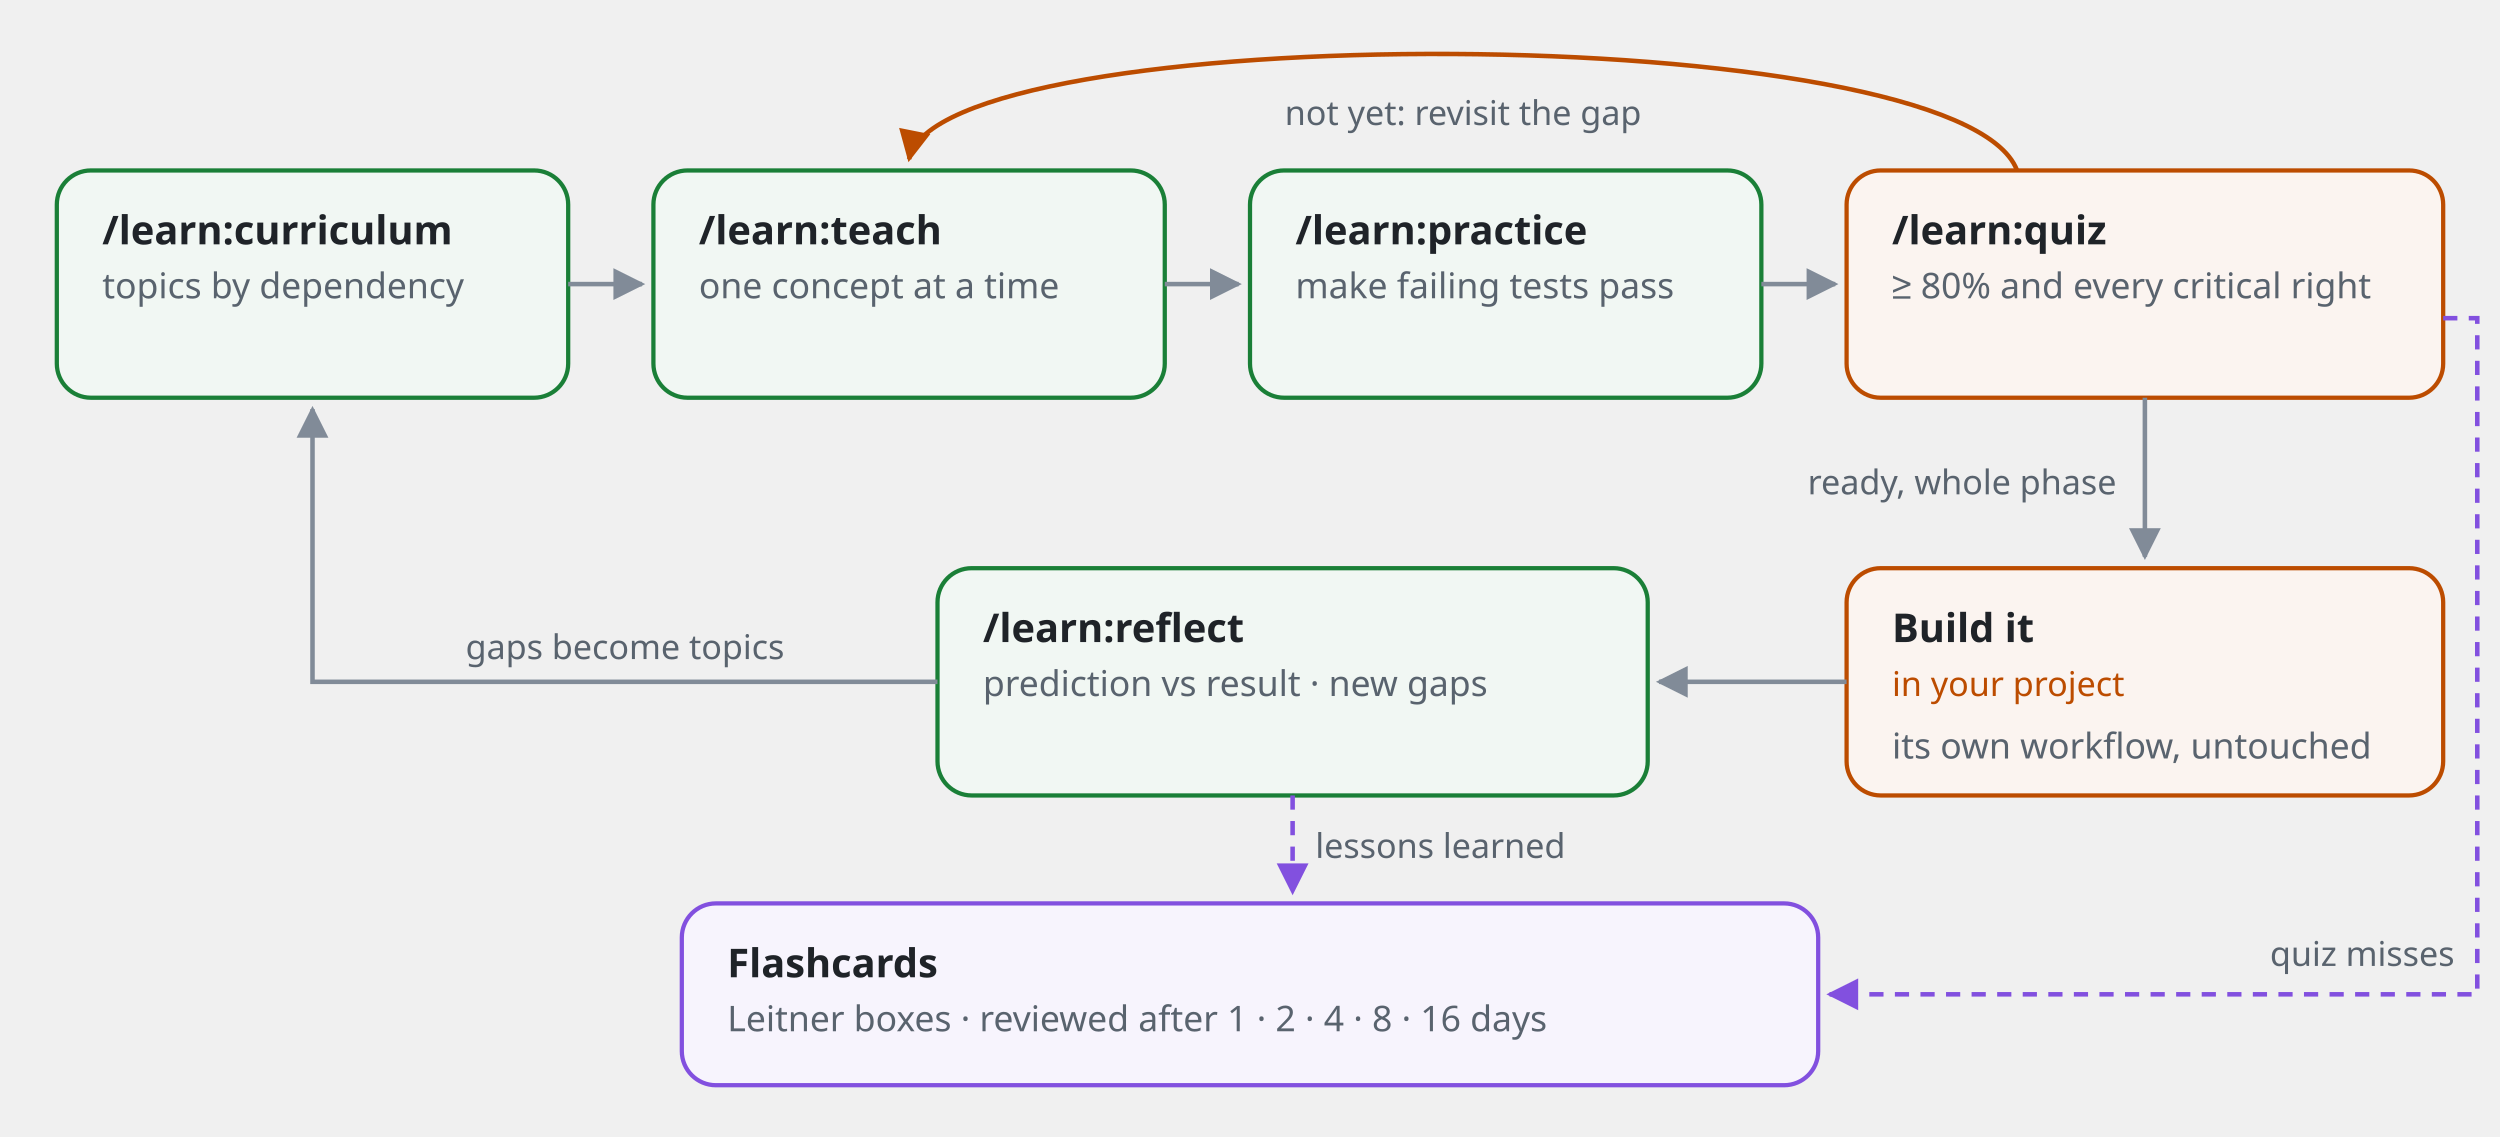
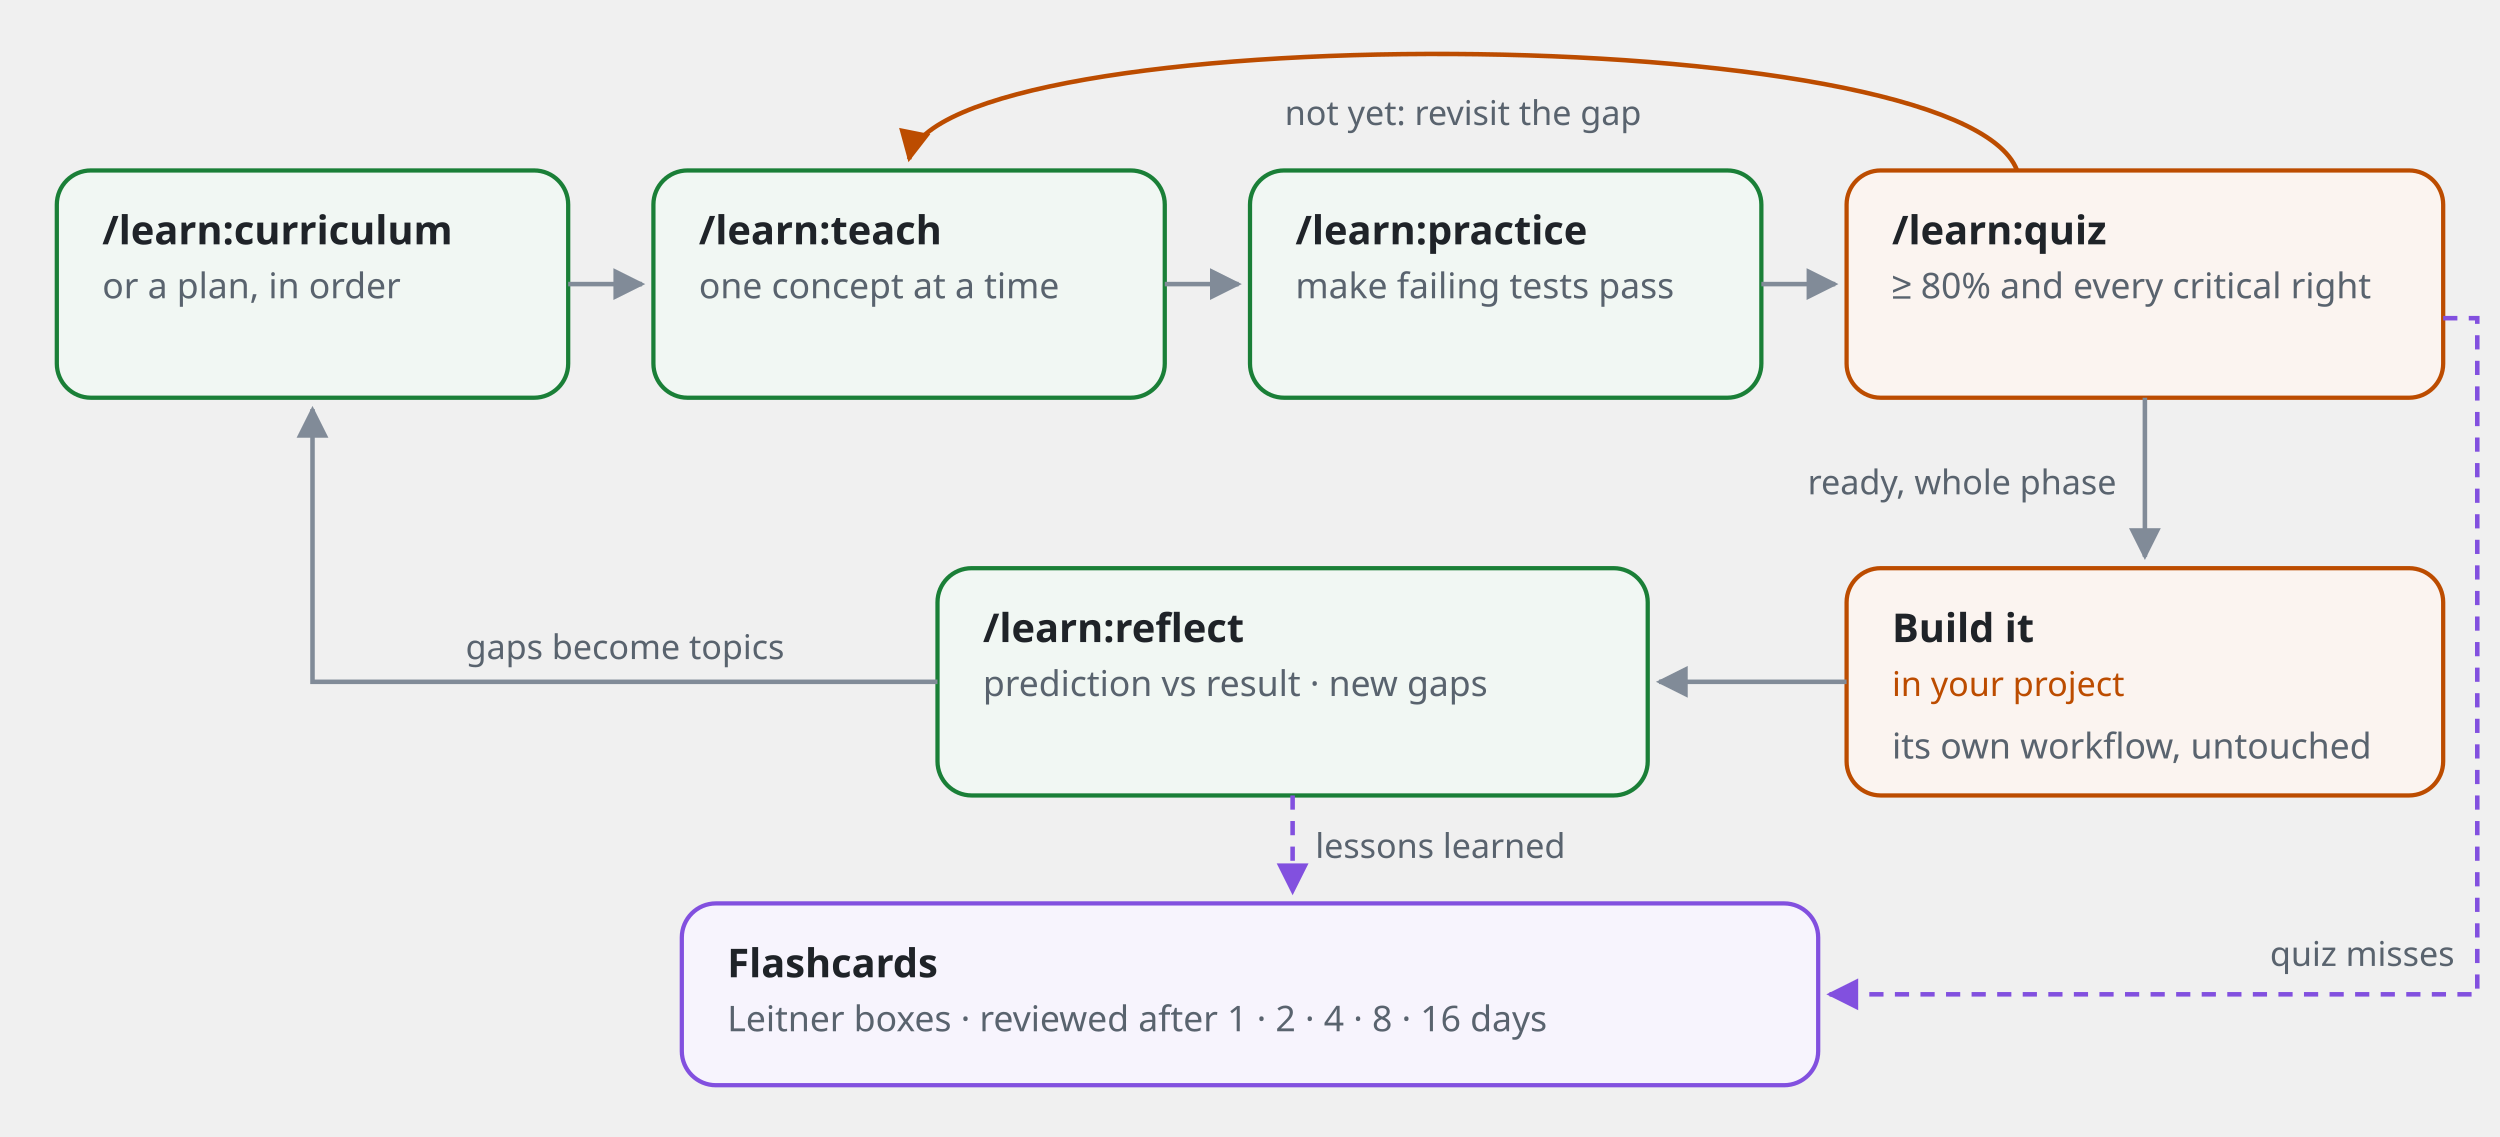
<svg xmlns="http://www.w3.org/2000/svg" width="880" height="400" viewBox="0 0 880 400" role="img" aria-labelledby="t d">
  <defs>
    <marker id="m-line" viewBox="0 0 10 10" refX="9" refY="5" markerWidth="7" markerHeight="7" orient="auto-start-reverse">
      <path d="M0,0 L10,5 L0,10 z" fill="#818b98" />
    </marker>
    <marker id="m-purple" viewBox="0 0 10 10" refX="9" refY="5" markerWidth="7" markerHeight="7" orient="auto-start-reverse">
      <path d="M0,0 L10,5 L0,10 z" fill="#8250df" />
    </marker>
    <marker id="m-green" viewBox="0 0 10 10" refX="9" refY="5" markerWidth="7" markerHeight="7" orient="auto-start-reverse">
      <path d="M0,0 L10,5 L0,10 z" fill="#1a7f37" />
    </marker>
    <marker id="m-blue" viewBox="0 0 10 10" refX="9" refY="5" markerWidth="7" markerHeight="7" orient="auto-start-reverse">
      <path d="M0,0 L10,5 L0,10 z" fill="#0969da" />
    </marker>
    <marker id="m-orange" viewBox="0 0 10 10" refX="9" refY="5" markerWidth="7" markerHeight="7" orient="auto-start-reverse">
      <path d="M0,0 L10,5 L0,10 z" fill="#bc4c00" />
    </marker>
  </defs>
  <rect x="20" y="60" width="180" height="80" rx="12" fill="#ffffff" />
  <rect x="20" y="60" width="180" height="80" rx="12" fill="#1a7f370f" stroke="#1a7f37" stroke-width="1.5" />
  <text x="36" y="86" font-family="-apple-system, BlinkMacSystemFont, 'Segoe UI', 'Noto Sans', Helvetica, Arial, sans-serif" font-size="14" font-weight="600" fill="#1f2328" text-anchor="start" xml:space="preserve">/learn:curriculum</text>
-   <text x="36" y="105" font-family="-apple-system, BlinkMacSystemFont, 'Segoe UI', 'Noto Sans', Helvetica, Arial, sans-serif" font-size="12.5" font-weight="400" fill="#59636e" text-anchor="start" xml:space="preserve">topics by dependency</text>
+   <text x="36" y="105" font-family="-apple-system, BlinkMacSystemFont, 'Segoe UI', 'Noto Sans', Helvetica, Arial, sans-serif" font-size="12.5" font-weight="400" fill="#59636e" text-anchor="start" xml:space="preserve">or a plan, in order</text>
  <rect x="230" y="60" width="180" height="80" rx="12" fill="#ffffff" />
  <rect x="230" y="60" width="180" height="80" rx="12" fill="#1a7f370f" stroke="#1a7f37" stroke-width="1.5" />
  <text x="246" y="86" font-family="-apple-system, BlinkMacSystemFont, 'Segoe UI', 'Noto Sans', Helvetica, Arial, sans-serif" font-size="14" font-weight="600" fill="#1f2328" text-anchor="start" xml:space="preserve">/learn:teach</text>
  <text x="246" y="105" font-family="-apple-system, BlinkMacSystemFont, 'Segoe UI', 'Noto Sans', Helvetica, Arial, sans-serif" font-size="12.5" font-weight="400" fill="#59636e" text-anchor="start" xml:space="preserve">one concept at a time</text>
  <rect x="440" y="60" width="180" height="80" rx="12" fill="#ffffff" />
  <rect x="440" y="60" width="180" height="80" rx="12" fill="#1a7f370f" stroke="#1a7f37" stroke-width="1.5" />
  <text x="456" y="86" font-family="-apple-system, BlinkMacSystemFont, 'Segoe UI', 'Noto Sans', Helvetica, Arial, sans-serif" font-size="14" font-weight="600" fill="#1f2328" text-anchor="start" xml:space="preserve">/learn:practice</text>
  <text x="456" y="105" font-family="-apple-system, BlinkMacSystemFont, 'Segoe UI', 'Noto Sans', Helvetica, Arial, sans-serif" font-size="12.5" font-weight="400" fill="#59636e" text-anchor="start" xml:space="preserve">make failing tests pass</text>
  <path d="M200,100 L226,100" fill="none" stroke="#818b98" stroke-width="1.6" marker-end="url(#m-line)" />
  <path d="M410,100 L436,100" fill="none" stroke="#818b98" stroke-width="1.6" marker-end="url(#m-line)" />
  <rect x="650" y="60" width="210" height="80" rx="12" fill="#ffffff" />
  <rect x="650" y="60" width="210" height="80" rx="12" fill="#bc4c000f" stroke="#bc4c00" stroke-width="1.5" />
  <text x="666" y="86" font-family="-apple-system, BlinkMacSystemFont, 'Segoe UI', 'Noto Sans', Helvetica, Arial, sans-serif" font-size="14" font-weight="600" fill="#1f2328" text-anchor="start" xml:space="preserve">/learn:quiz</text>
  <text x="666" y="105" font-family="-apple-system, BlinkMacSystemFont, 'Segoe UI', 'Noto Sans', Helvetica, Arial, sans-serif" font-size="12.5" font-weight="400" fill="#59636e" text-anchor="start" xml:space="preserve">≥ 80% and every critical right</text>
  <path d="M620,100 L646,100" fill="none" stroke="#818b98" stroke-width="1.6" marker-end="url(#m-line)" />
  <path d="M710,60 C690,6 330,6 320,56" fill="none" stroke="#bc4c00" stroke-width="1.6" marker-end="url(#m-orange)" />
  <text x="515" y="44" font-family="-apple-system, BlinkMacSystemFont, 'Segoe UI', 'Noto Sans', Helvetica, Arial, sans-serif" font-size="12" font-weight="500" fill="#59636e" text-anchor="middle" xml:space="preserve">not yet: revisit the gap</text>
  <rect x="650" y="200" width="210" height="80" rx="12" fill="#ffffff" />
  <rect x="650" y="200" width="210" height="80" rx="12" fill="#bc4c000f" stroke="#bc4c00" stroke-width="1.5" />
  <text x="666" y="226" font-family="-apple-system, BlinkMacSystemFont, 'Segoe UI', 'Noto Sans', Helvetica, Arial, sans-serif" font-size="14" font-weight="600" fill="#1f2328" text-anchor="start" xml:space="preserve">Build it</text>
  <text x="666" y="245" font-family="-apple-system, BlinkMacSystemFont, 'Segoe UI', 'Noto Sans', Helvetica, Arial, sans-serif" font-size="12" font-weight="400" fill="#bc4c00" text-anchor="start" xml:space="preserve">in your project</text>
  <text x="666" y="267" font-family="-apple-system, BlinkMacSystemFont, 'Segoe UI', 'Noto Sans', Helvetica, Arial, sans-serif" font-size="12.5" font-weight="400" fill="#59636e" text-anchor="start" xml:space="preserve">its own workflow, untouched</text>
  <path d="M755,140 L755,196" fill="none" stroke="#818b98" stroke-width="1.6" marker-end="url(#m-line)" />
  <text x="745" y="174" font-family="-apple-system, BlinkMacSystemFont, 'Segoe UI', 'Noto Sans', Helvetica, Arial, sans-serif" font-size="12" font-weight="500" fill="#59636e" text-anchor="end" xml:space="preserve">ready, whole phase</text>
  <rect x="330" y="200" width="250" height="80" rx="12" fill="#ffffff" />
  <rect x="330" y="200" width="250" height="80" rx="12" fill="#1a7f370f" stroke="#1a7f37" stroke-width="1.5" />
  <text x="346" y="226" font-family="-apple-system, BlinkMacSystemFont, 'Segoe UI', 'Noto Sans', Helvetica, Arial, sans-serif" font-size="14" font-weight="600" fill="#1f2328" text-anchor="start" xml:space="preserve">/learn:reflect</text>
  <text x="346" y="245" font-family="-apple-system, BlinkMacSystemFont, 'Segoe UI', 'Noto Sans', Helvetica, Arial, sans-serif" font-size="12.5" font-weight="400" fill="#59636e" text-anchor="start" xml:space="preserve">prediction vs result · new gaps</text>
  <path d="M650,240 L584,240" fill="none" stroke="#818b98" stroke-width="1.6" marker-end="url(#m-line)" />
  <path d="M330,240 L110,240 L110,144" fill="none" stroke="#818b98" stroke-width="1.6" marker-end="url(#m-line)" />
  <text x="220" y="232" font-family="-apple-system, BlinkMacSystemFont, 'Segoe UI', 'Noto Sans', Helvetica, Arial, sans-serif" font-size="12" font-weight="500" fill="#59636e" text-anchor="middle" xml:space="preserve">gaps become topics</text>
  <rect x="240" y="318" width="400" height="64" rx="12" fill="#ffffff" />
  <rect x="240" y="318" width="400" height="64" rx="12" fill="#8250df0f" stroke="#8250df" stroke-width="1.5" />
  <text x="256" y="344" font-family="-apple-system, BlinkMacSystemFont, 'Segoe UI', 'Noto Sans', Helvetica, Arial, sans-serif" font-size="14" font-weight="600" fill="#1f2328" text-anchor="start" xml:space="preserve">Flashcards</text>
  <text x="256" y="363" font-family="-apple-system, BlinkMacSystemFont, 'Segoe UI', 'Noto Sans', Helvetica, Arial, sans-serif" font-size="12.5" font-weight="400" fill="#59636e" text-anchor="start" xml:space="preserve">Leitner boxes · reviewed after 1 · 2 · 4 · 8 · 16 days</text>
  <path d="M860,112 L872,112 L872,350 L644,350" fill="none" stroke="#8250df" stroke-width="1.6" stroke-dasharray="5 4" marker-end="url(#m-purple)" />
  <path d="M455,280 L455,314" fill="none" stroke="#8250df" stroke-width="1.6" stroke-dasharray="5 4" marker-end="url(#m-purple)" />
  <text x="463" y="302" font-family="-apple-system, BlinkMacSystemFont, 'Segoe UI', 'Noto Sans', Helvetica, Arial, sans-serif" font-size="12" font-weight="500" fill="#59636e" text-anchor="start" xml:space="preserve">lessons learned</text>
  <text x="864" y="340" font-family="-apple-system, BlinkMacSystemFont, 'Segoe UI', 'Noto Sans', Helvetica, Arial, sans-serif" font-size="12" font-weight="500" fill="#59636e" text-anchor="end" xml:space="preserve">quiz misses</text>
</svg>
